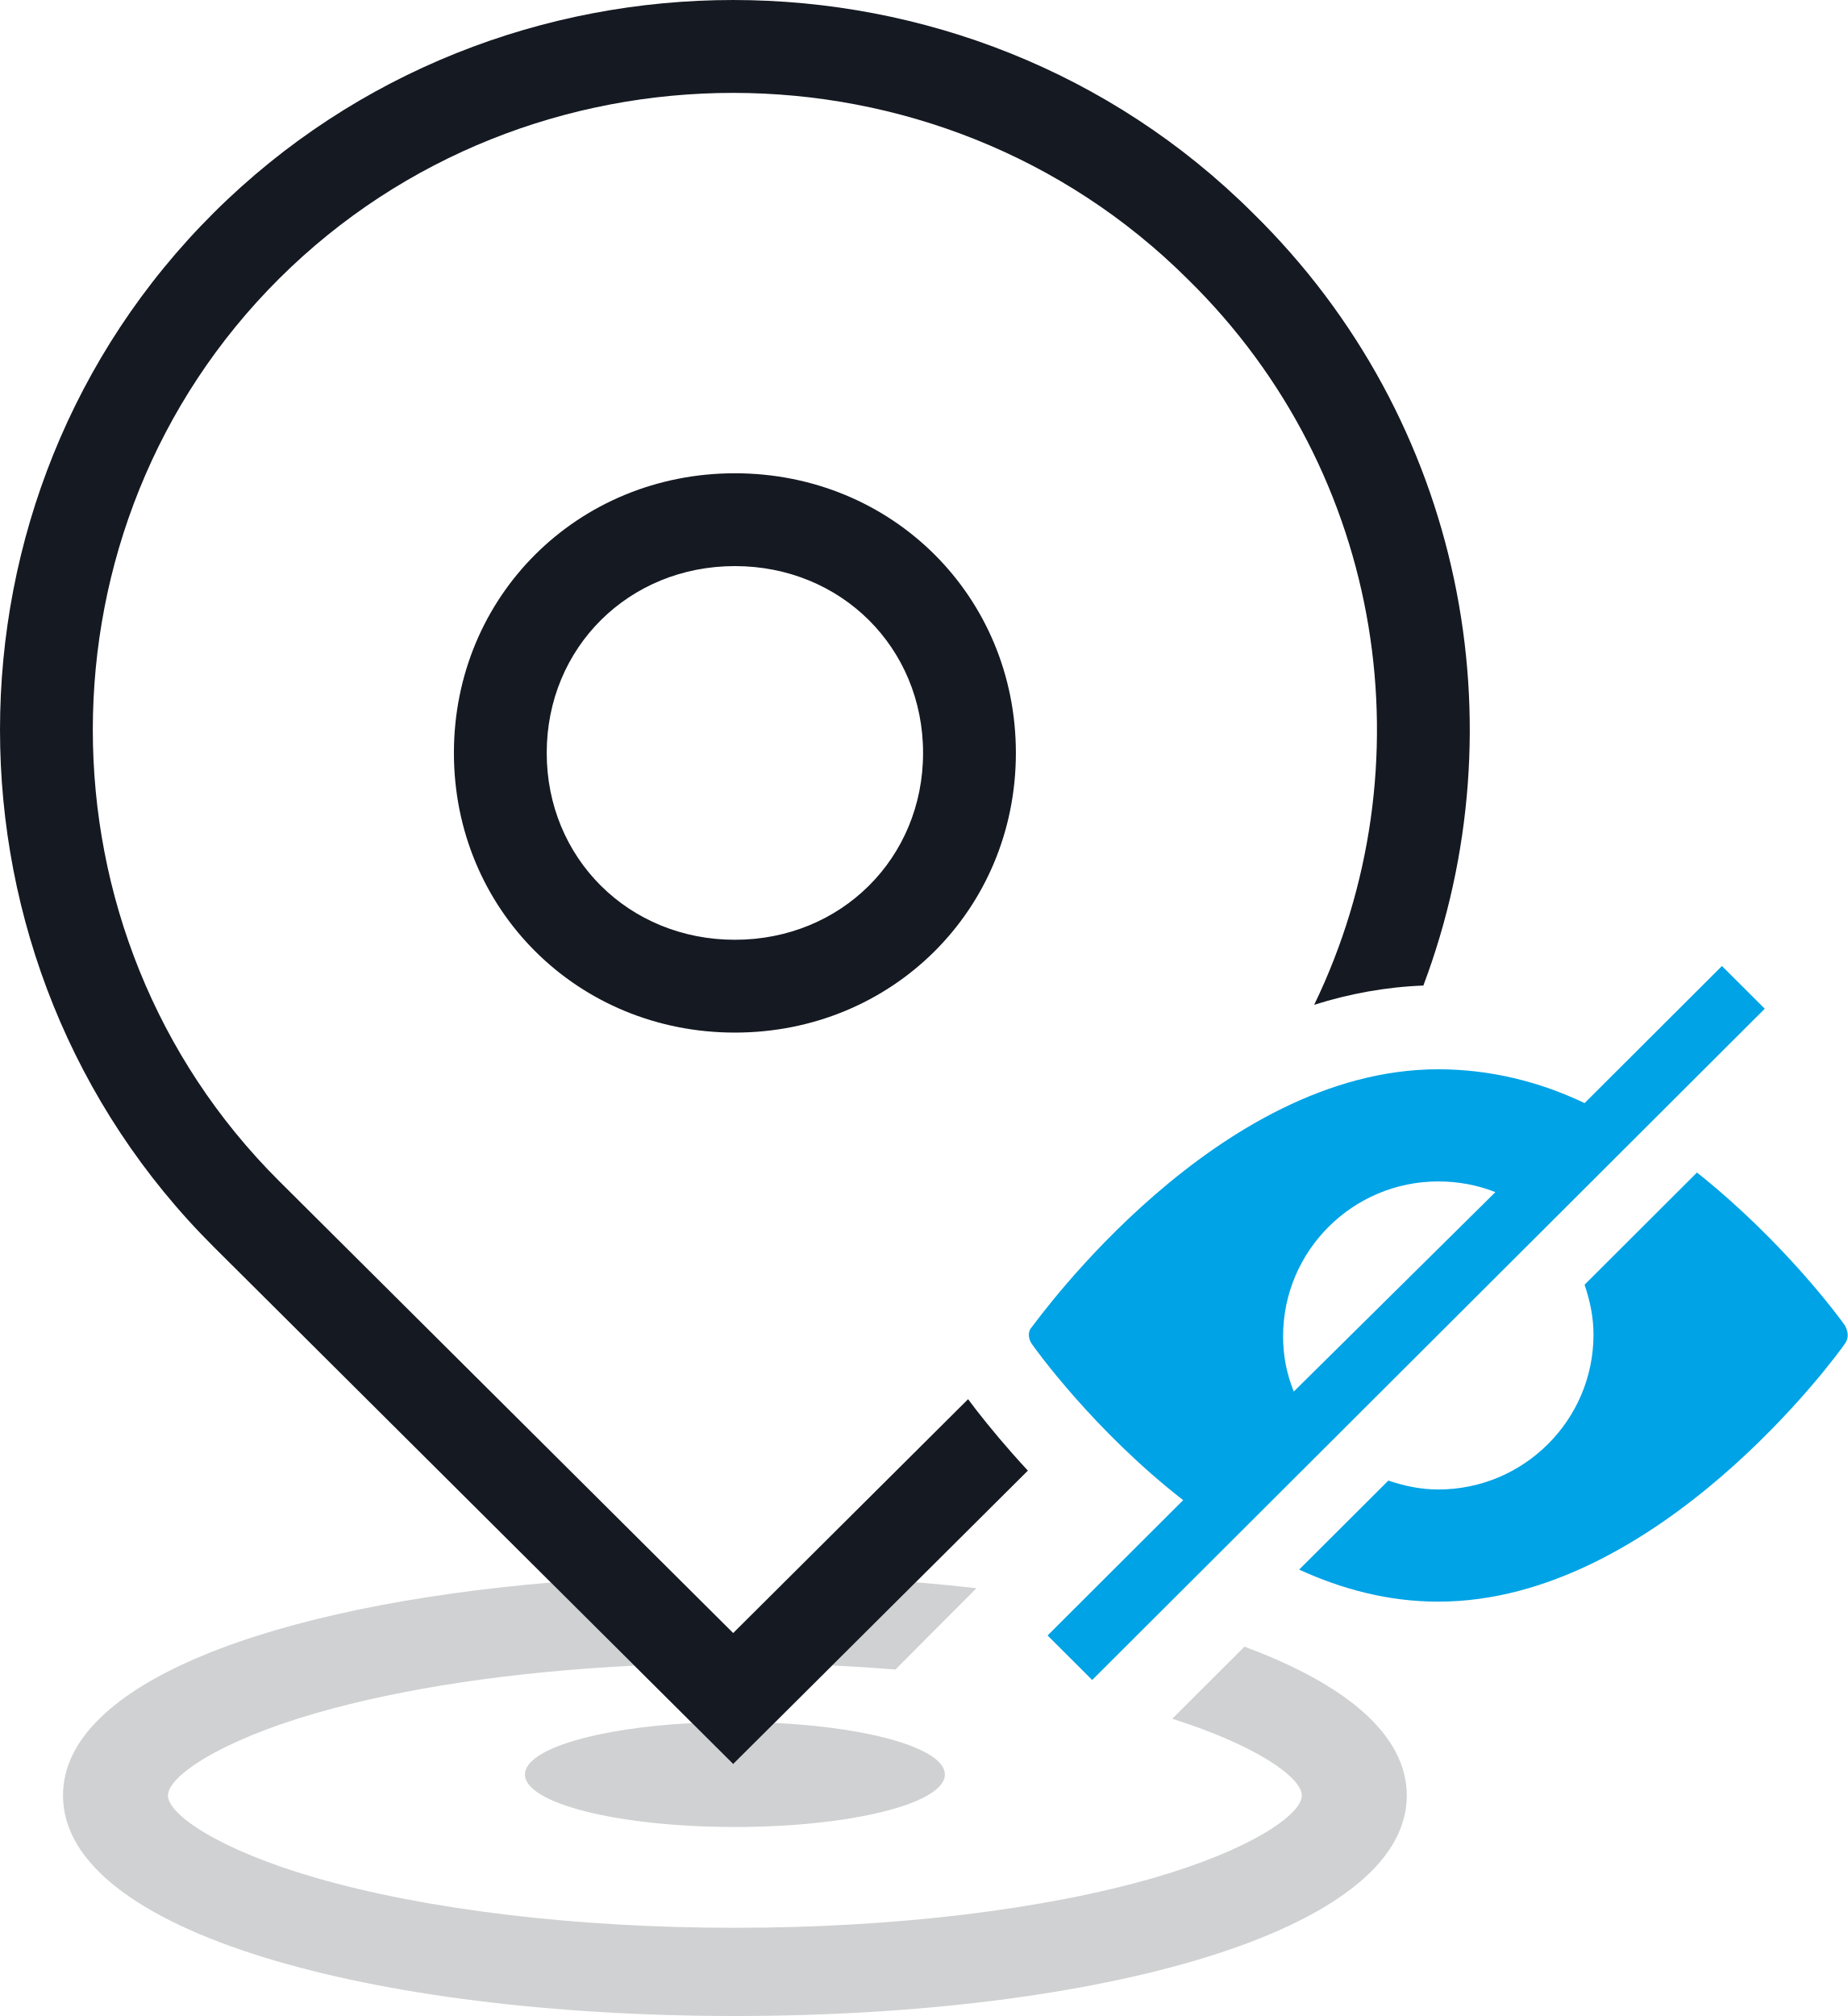
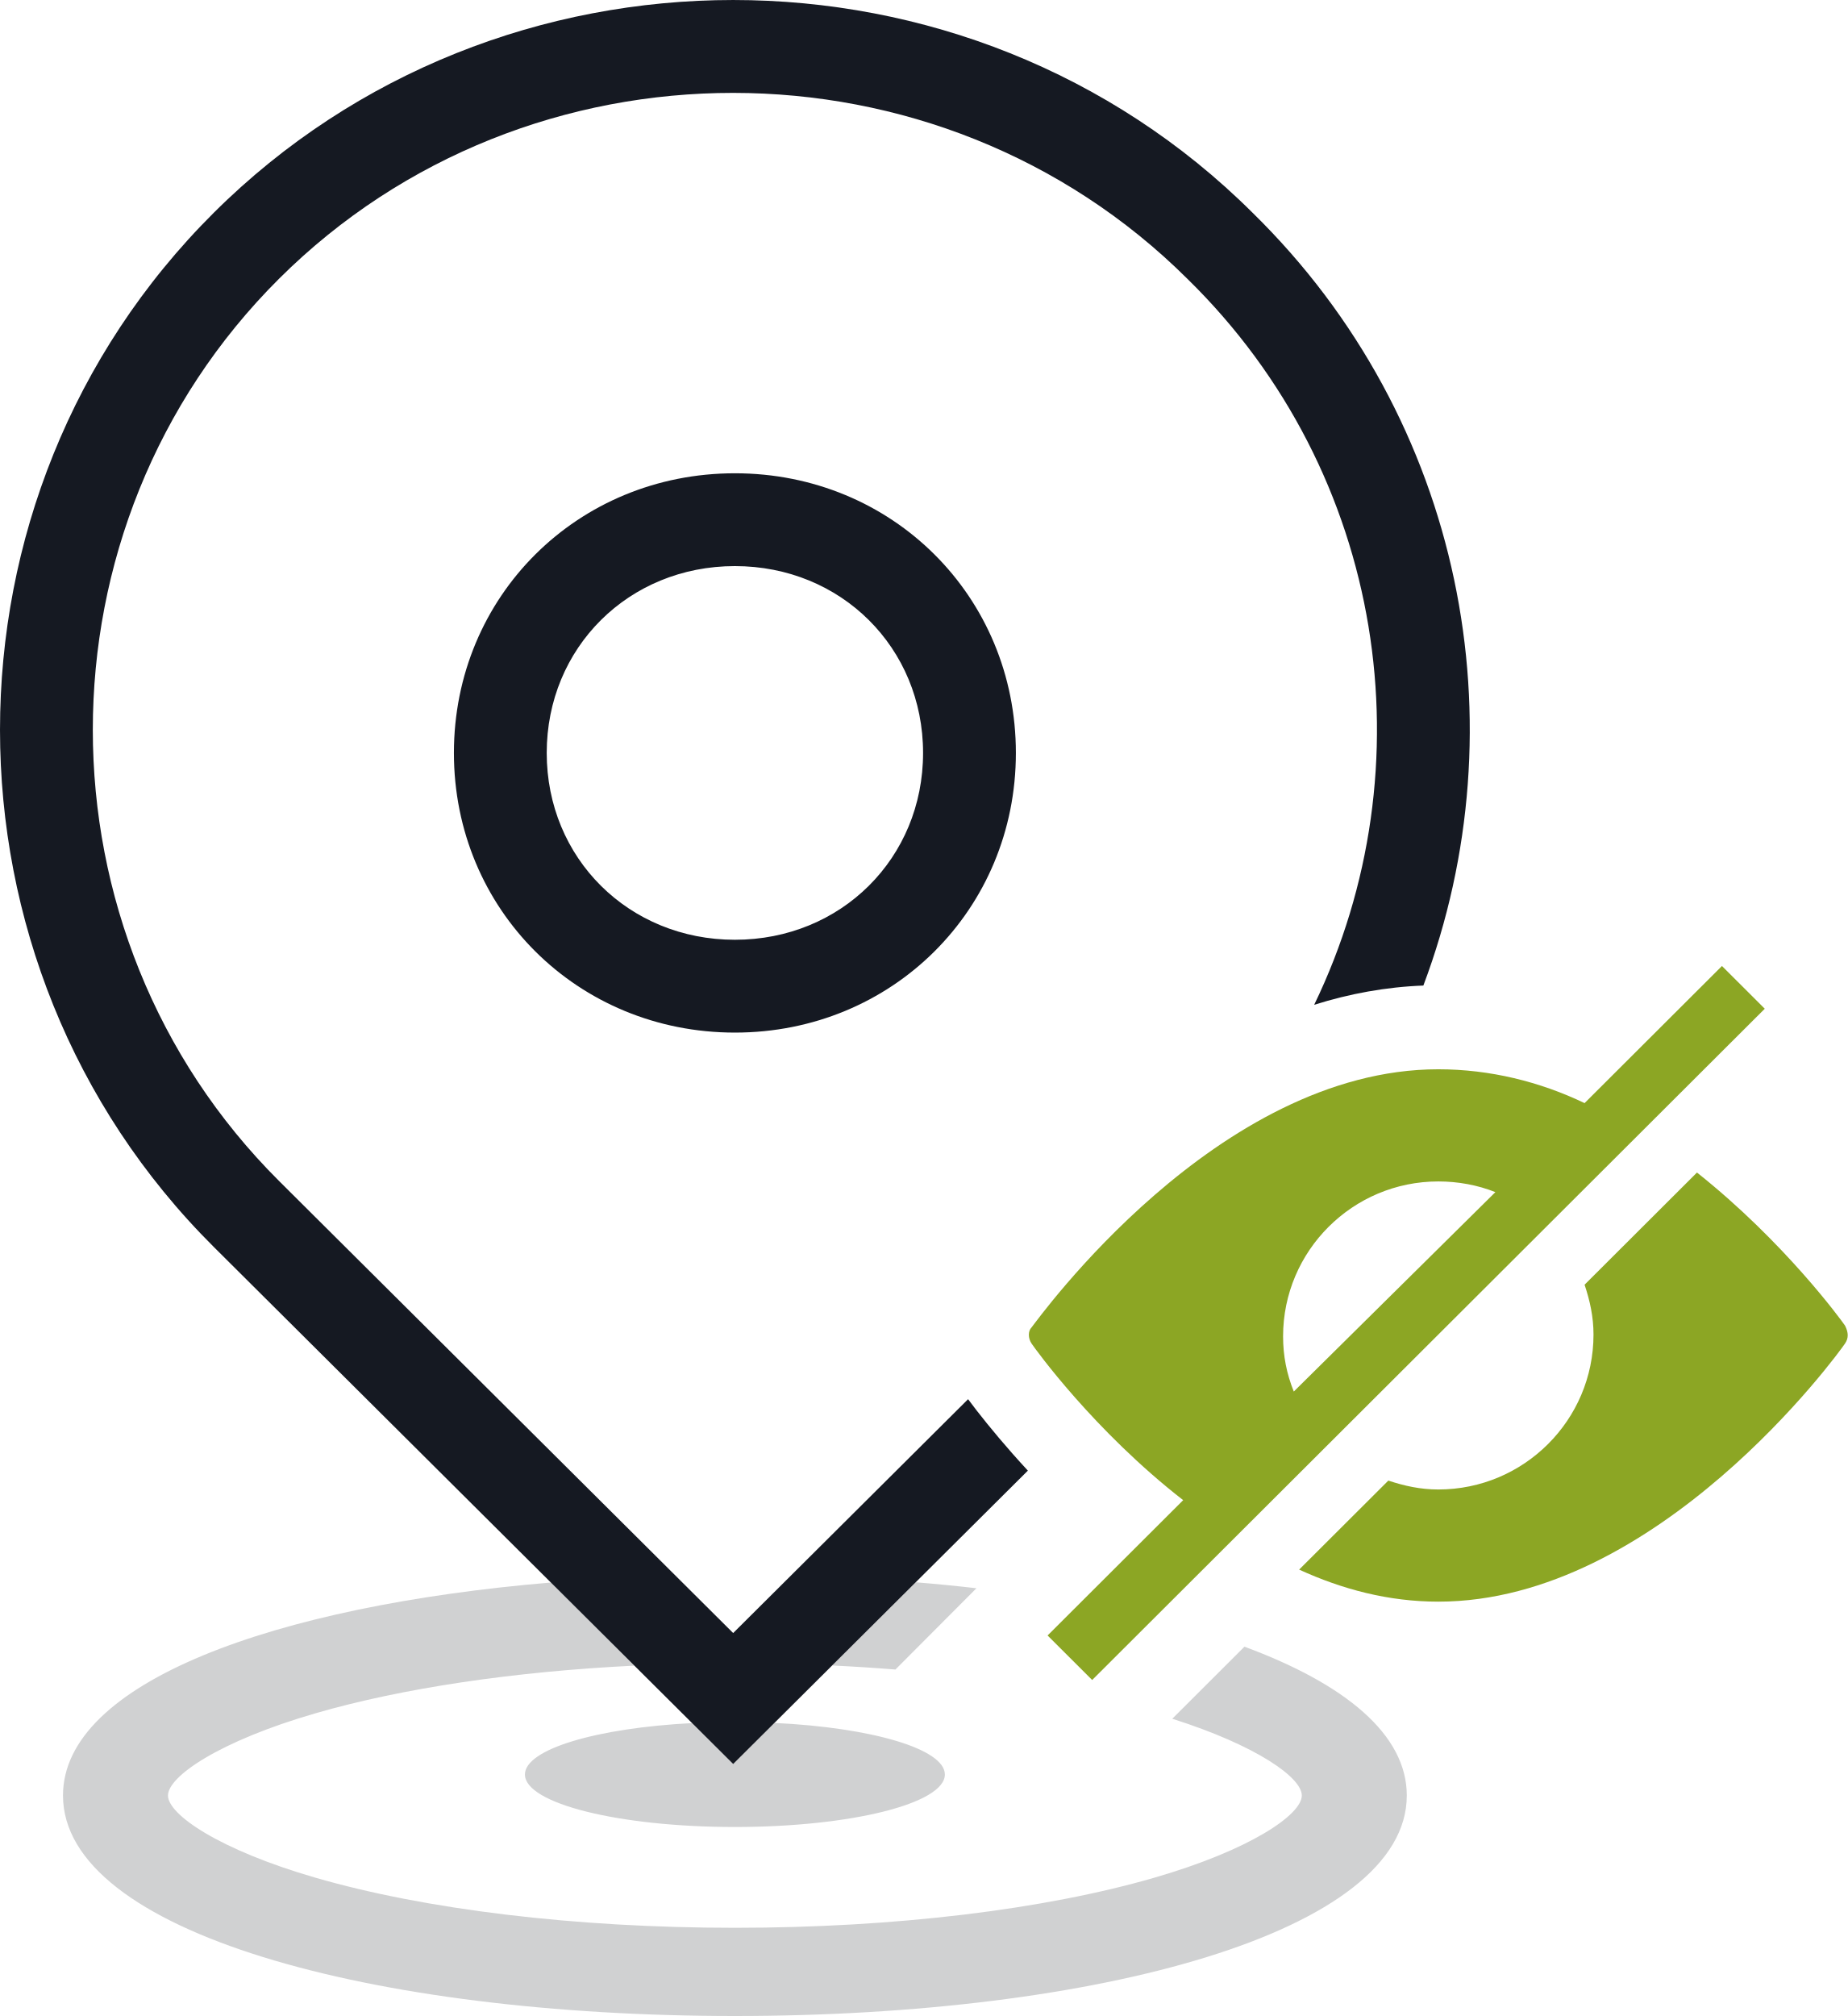
<svg xmlns="http://www.w3.org/2000/svg" width="88px" height="96px" viewBox="0 0 88 96" version="1.1" id="svg2">
  <defs id="defs8" />
  <g stroke="none" stroke-width="1" fill="none" fill-rule="evenodd" id="g10">
    <g fill-rule="nonzero" id="g12">
      <path d="M32.961,82.052 L34.918,84 L36.883,82.044 C41.506,82.264 45,83.28 45,84.5 C45,85.881 40.523,87 35,87 C29.477,87 25,85.881 25,84.5 C25,83.294 28.416,82.287 32.961,82.052 L32.961,82.052 Z M39.631,79.309 L43.613,75.346 C44.595,75.427 45.559,75.522 46.504,75.631 L42.646,79.501 C41.659,79.422 40.652,79.357 39.631,79.309 L39.631,79.309 Z M30.212,79.316 C24.425,79.601 19.132,80.395 15.026,81.585 C10.452,82.909 8,84.589 8,85.5 C8,86.411 10.452,88.091 15.026,89.415 C20.243,90.926 27.373,91.8 35,91.8 C42.627,91.8 49.757,90.926 54.974,89.415 C59.548,88.091 62,86.411 62,85.5 C62,84.647 59.853,83.122 55.831,81.845 L59.268,78.414 C64.059,80.185 67,82.59 67,85.5 C67,92.018 52.252,96 35,96 C17.748,96 3,92.018 3,85.5 C3,80.123 13.036,76.472 26.236,75.358 L30.212,79.316 L30.212,79.316 Z" fill="#D0D1D2" id="path14" />
      <path d="M67.789,46.931 L67.789,46.931 C66.02,46.998 64.286,47.313 62.589,47.848 C68.045,36.568 66.036,22.569 56.563,13.29 C44.689,1.472 25.147,1.472 13.298,13.265 C1.461,25.047 1.461,44.463 13.298,56.245 L34.918,77.764 L46.106,66.628 C46.58,67.272 47.349,68.232 48.21,69.208 C48.454,69.484 48.701,69.758 48.953,70.03 L34.918,84 L10.18,59.377 C-3.393,45.868 -3.393,23.642 10.18,10.132 C23.753,-3.377 46.083,-3.377 59.656,10.132 C69.74,20.01 72.451,34.548 67.789,46.931 Z M35,49.171 C27.506,49.171 21.618,43.311 21.618,35.854 C21.618,28.396 27.506,22.537 35,22.537 C42.494,22.537 48.382,28.396 48.382,35.854 C48.382,43.311 42.494,49.171 35,49.171 Z M35,44.751 C40.058,44.751 43.962,40.865 43.962,35.854 C43.962,30.842 40.058,26.957 35,26.957 C29.942,26.957 26.038,30.842 26.038,35.854 C26.038,40.865 29.942,44.751 35,44.751 Z" fill="#151922" id="path16" />
-       <path d="M82.01,46 L84.049,48.035 L52.016,80 L49.892,77.88 L56.35,71.436 C52.101,68.13 49.297,64.229 49.127,63.975 C48.958,63.721 48.958,63.382 49.127,63.212 C49.467,62.788 57.964,50.918 68.5,50.918 C70.964,50.918 73.343,51.511 75.467,52.529 L82.01,46 Z M61.108,63.636 C61.108,64.569 61.278,65.416 61.618,66.264 L71.219,56.768 C70.369,56.429 69.435,56.259 68.5,56.259 C64.422,56.259 61.108,59.566 61.108,63.636 Z M87.873,63.975 C87.533,64.484 78.951,76.269 68.5,76.269 C66.121,76.269 63.912,75.676 61.873,74.743 L66.121,70.504 C66.886,70.758 67.65,70.928 68.5,70.928 C72.578,70.928 75.892,67.621 75.892,63.551 C75.892,62.703 75.722,61.94 75.467,61.177 L80.82,55.835 C84.984,59.142 87.703,62.873 87.873,63.127 C88.042,63.466 88.042,63.721 87.873,63.975 Z" fill="#F64F64" id="path18" style="fill:#00a3e6;fill-opacity:1" />
+       <path d="M82.01,46 L84.049,48.035 L52.016,80 L49.892,77.88 L56.35,71.436 C52.101,68.13 49.297,64.229 49.127,63.975 C48.958,63.721 48.958,63.382 49.127,63.212 C49.467,62.788 57.964,50.918 68.5,50.918 C70.964,50.918 73.343,51.511 75.467,52.529 L82.01,46 Z M61.108,63.636 C61.108,64.569 61.278,65.416 61.618,66.264 L71.219,56.768 C70.369,56.429 69.435,56.259 68.5,56.259 C64.422,56.259 61.108,59.566 61.108,63.636 Z M87.873,63.975 C87.533,64.484 78.951,76.269 68.5,76.269 C66.121,76.269 63.912,75.676 61.873,74.743 L66.121,70.504 C66.886,70.758 67.65,70.928 68.5,70.928 C72.578,70.928 75.892,67.621 75.892,63.551 C75.892,62.703 75.722,61.94 75.467,61.177 L80.82,55.835 C84.984,59.142 87.703,62.873 87.873,63.127 C88.042,63.466 88.042,63.721 87.873,63.975 Z" fill="#F64F64" id="path18" style="fill:#8ca624;fill-opacity:1" />
    </g>
  </g>
</svg>
